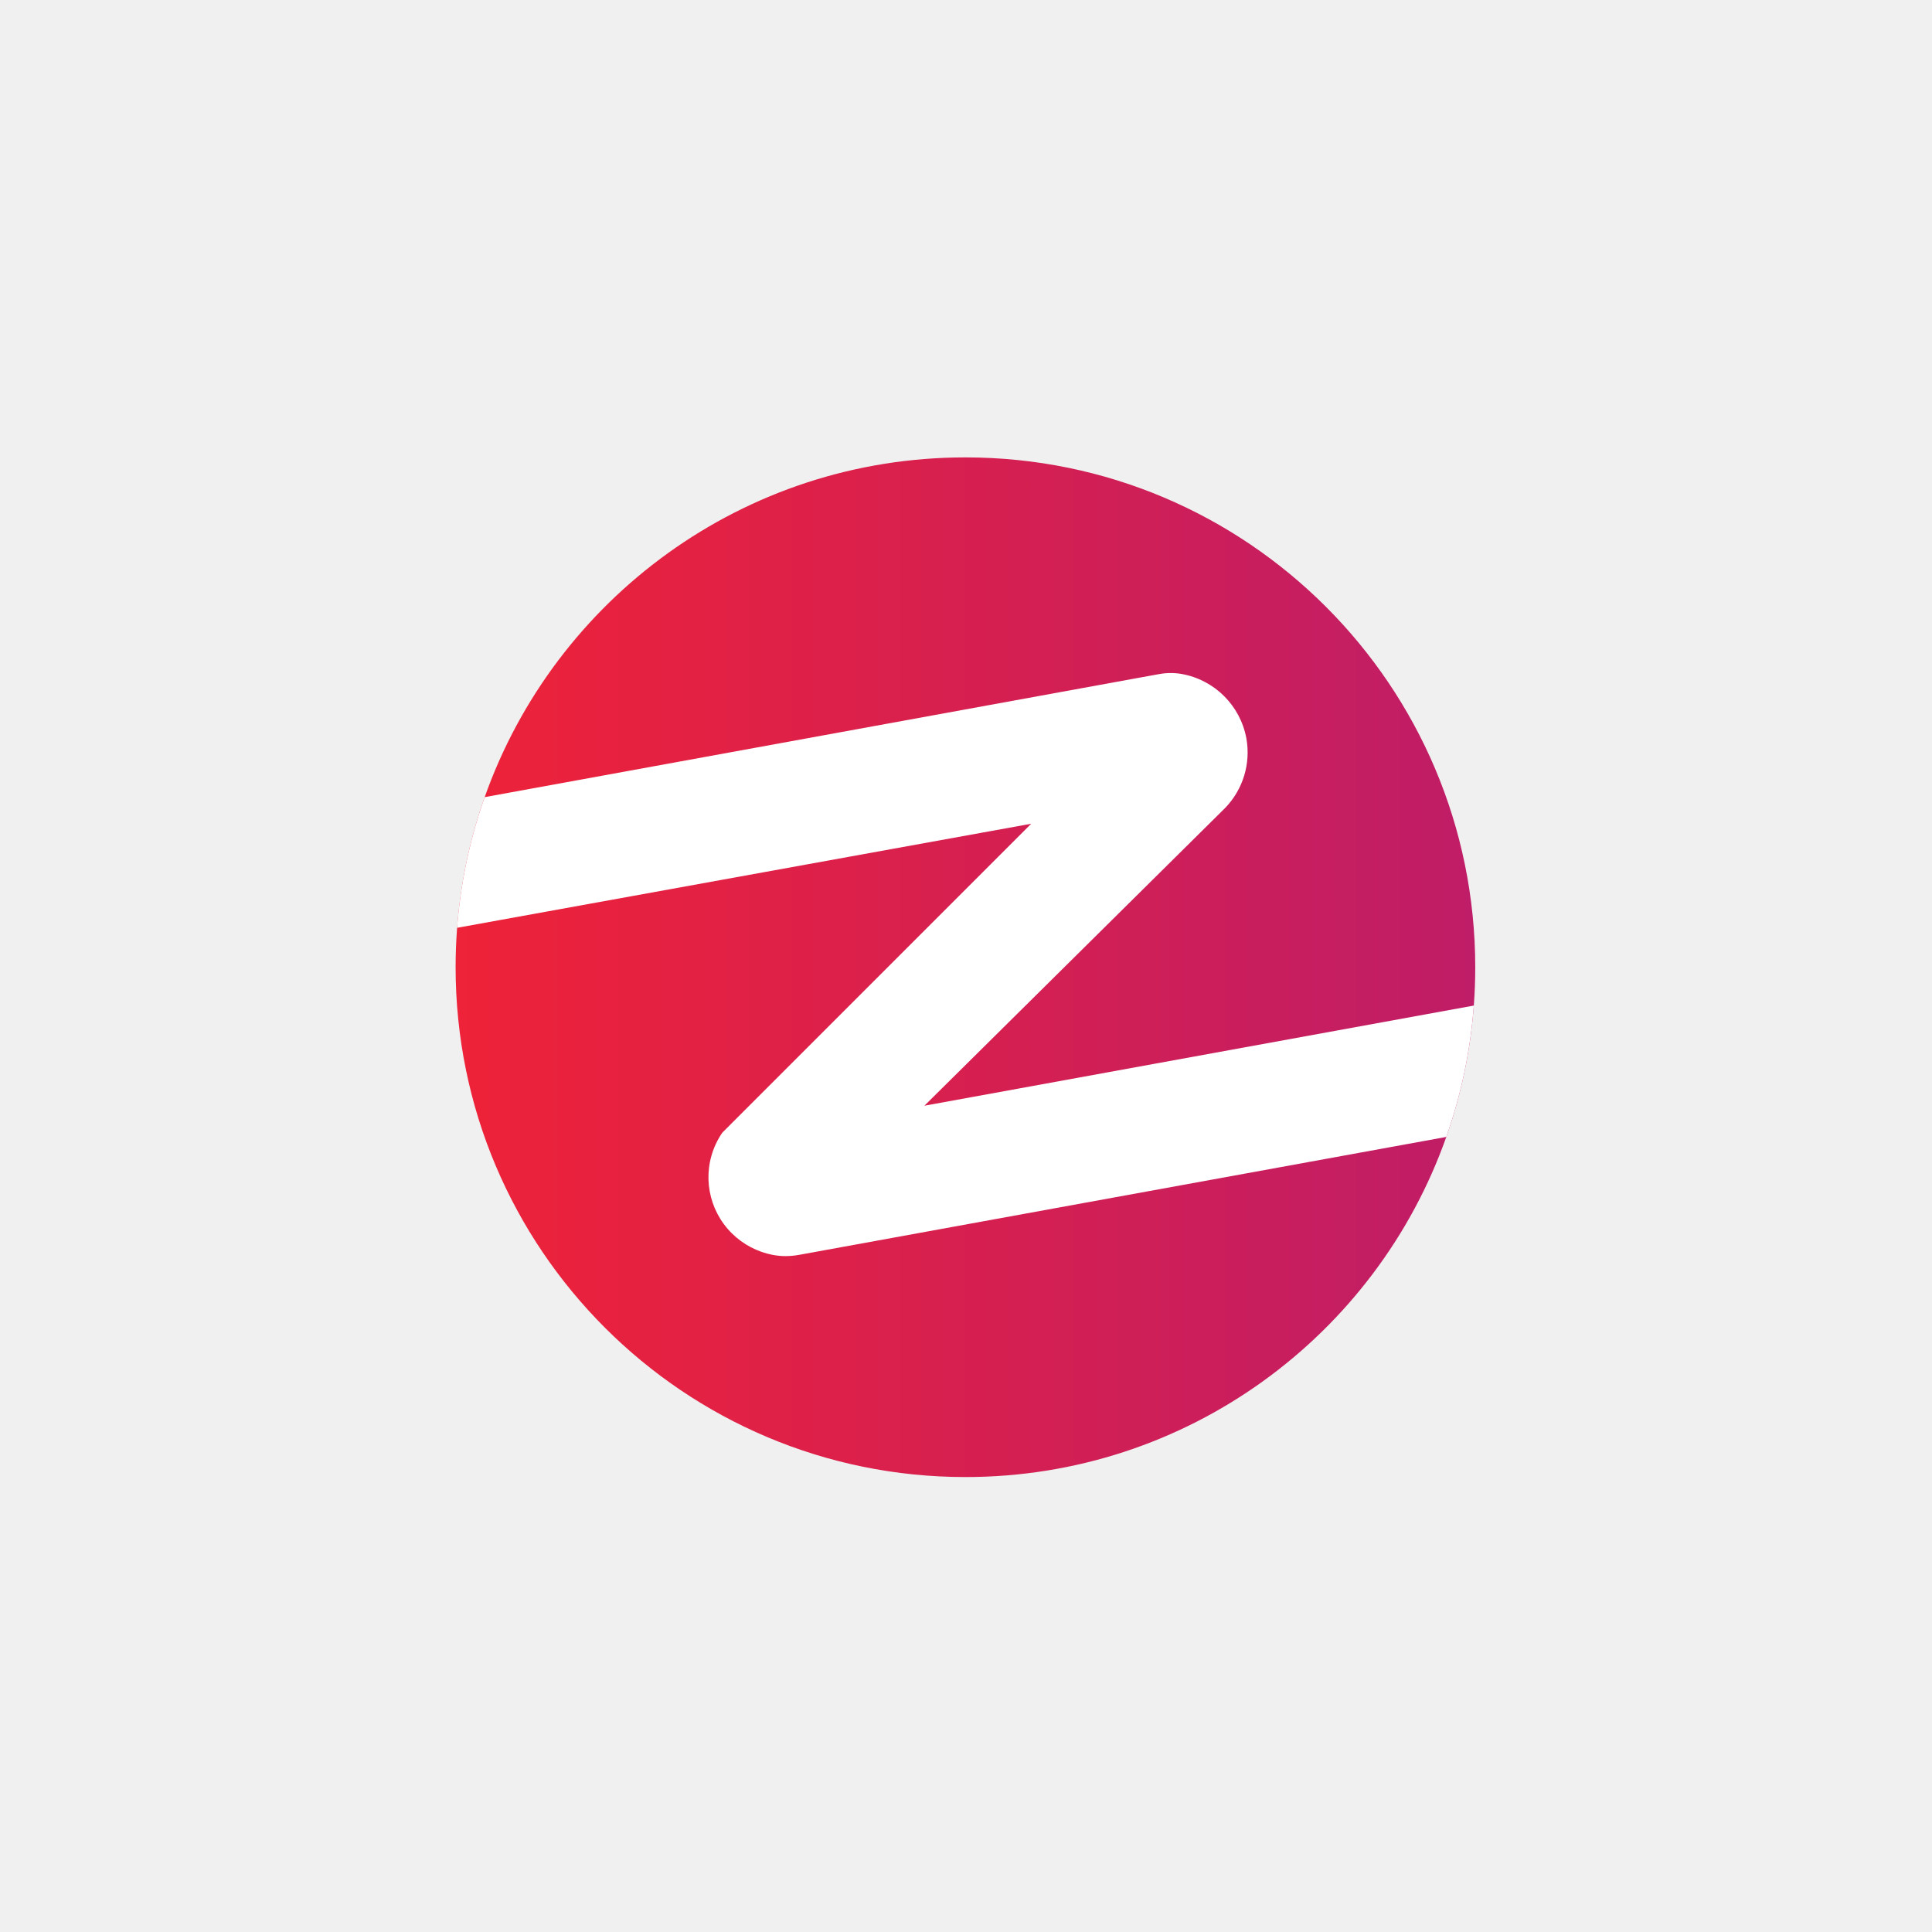
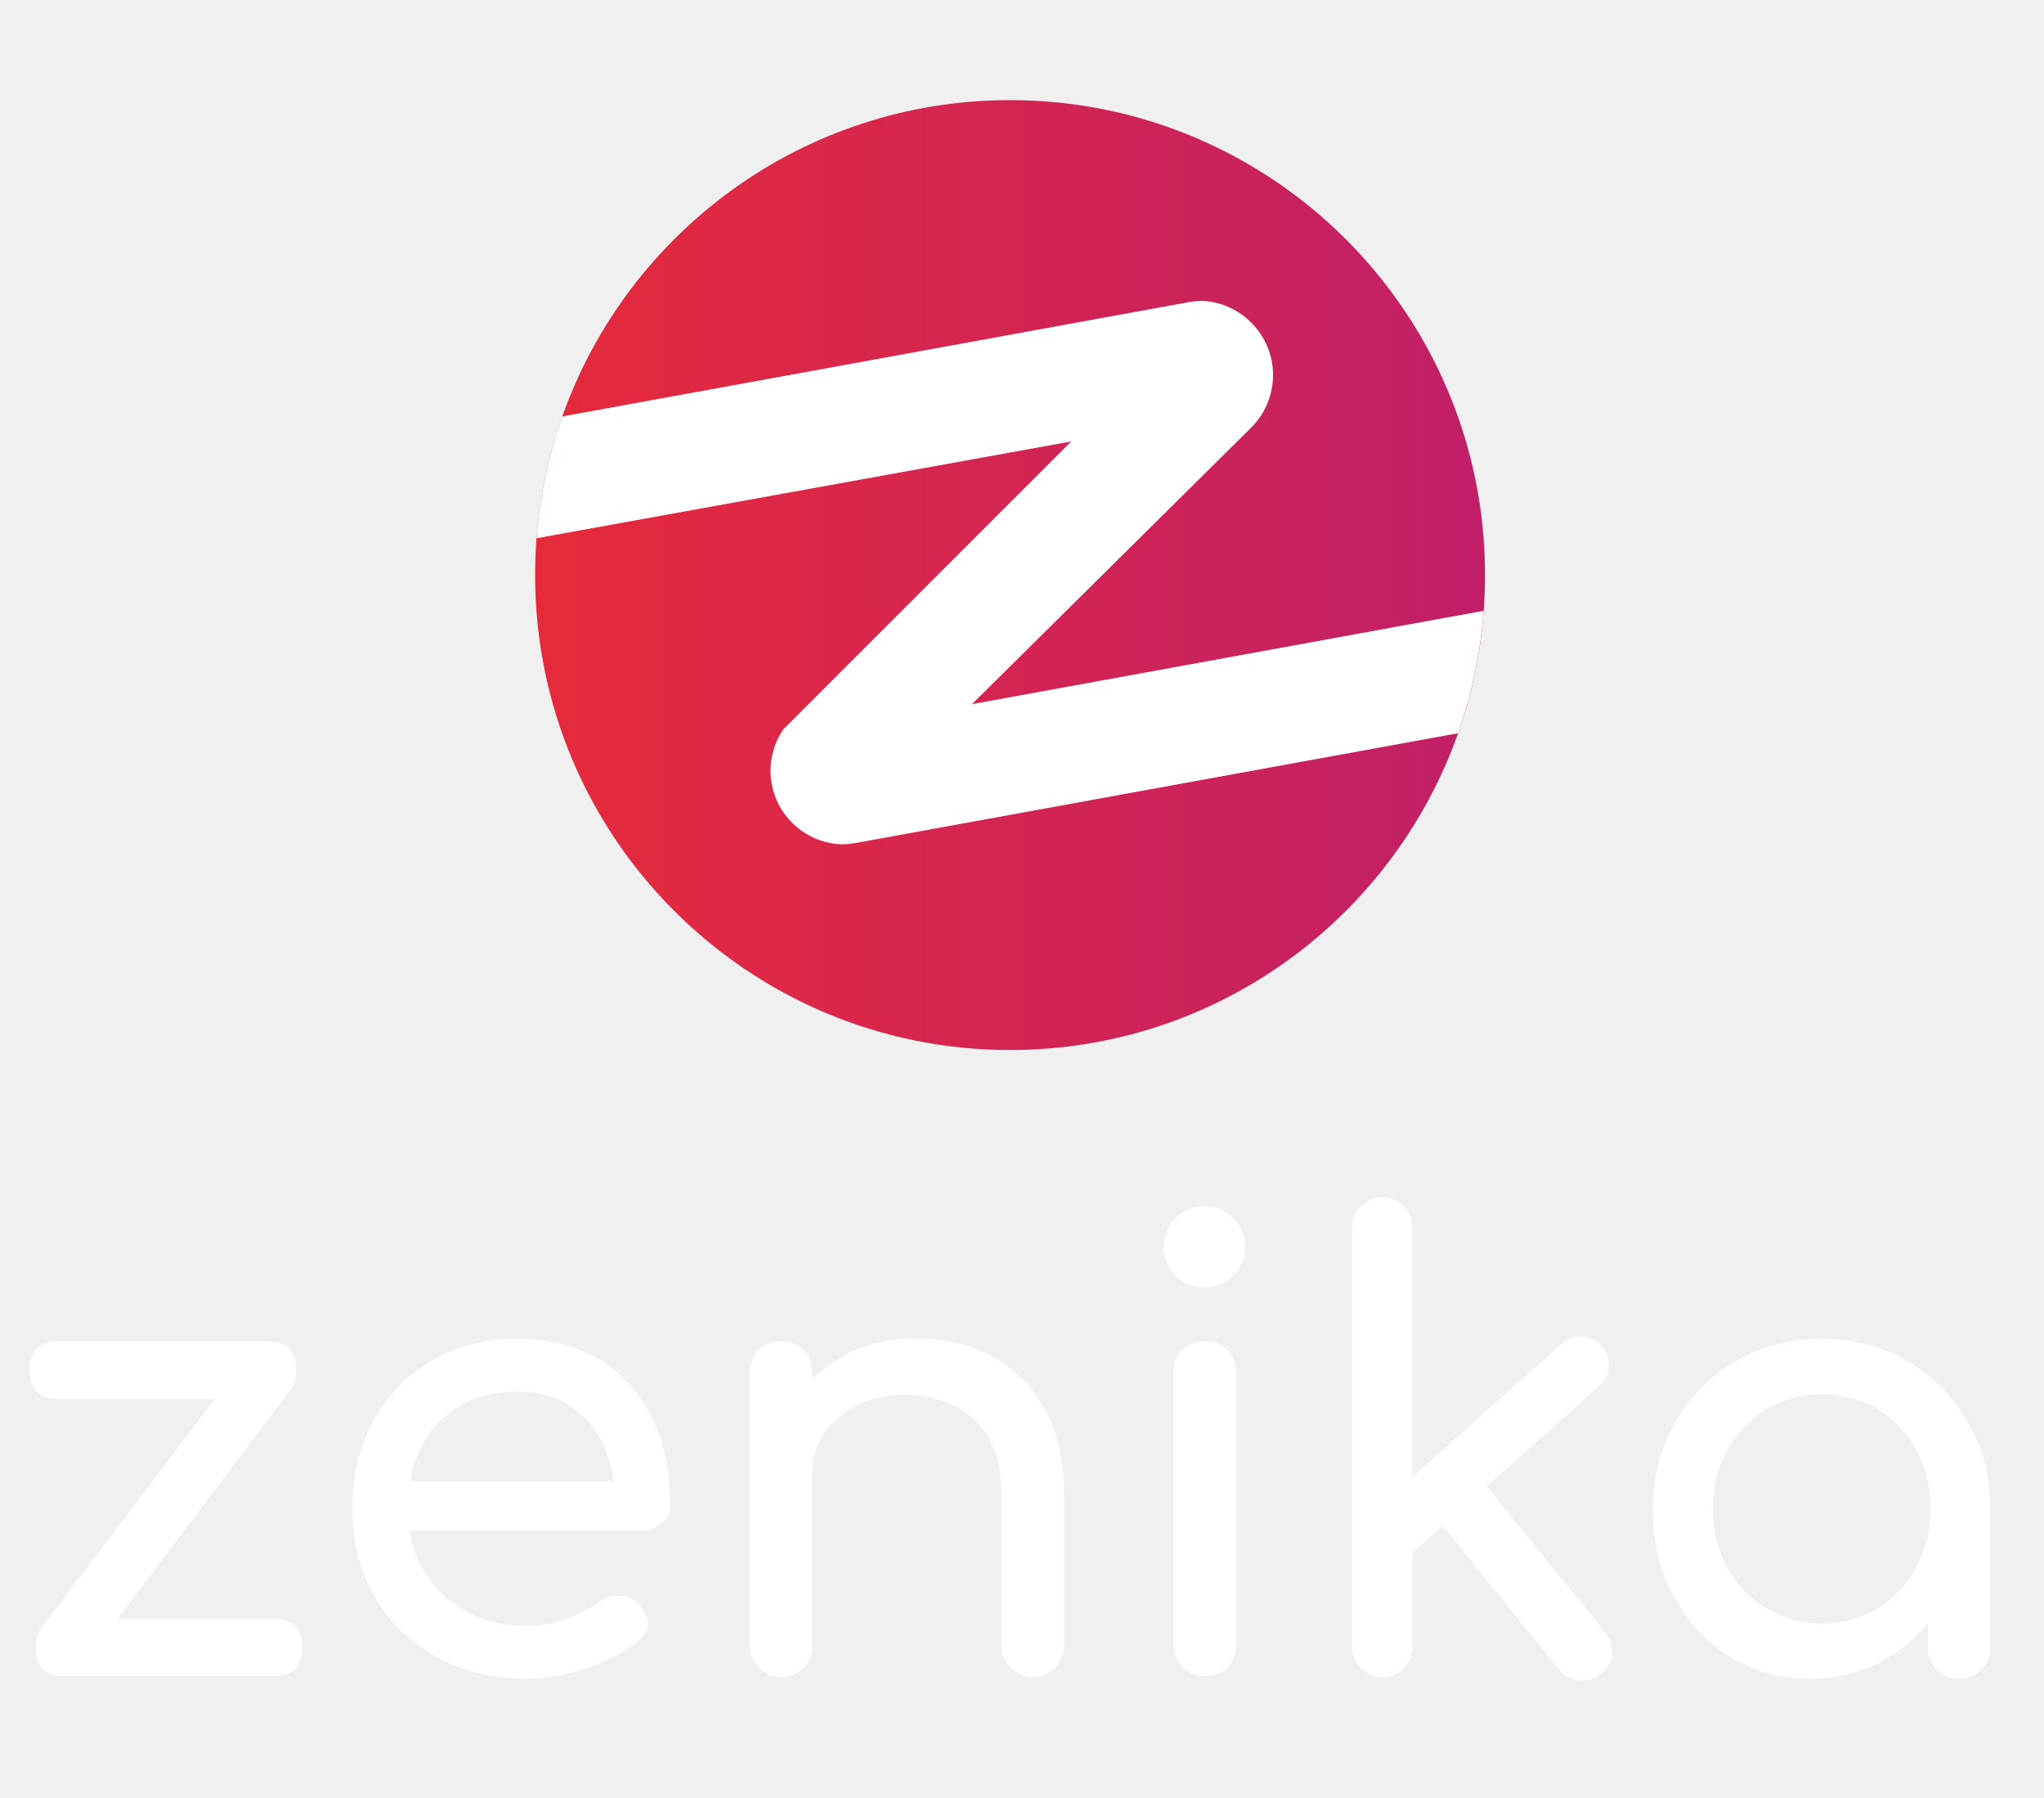
- <svg xmlns="http://www.w3.org/2000/svg" id="Calque_1" data-name="Calque 1" viewBox="0 0 963.51 963.51">
+ <svg xmlns="http://www.w3.org/2000/svg" id="Calque_1" data-name="Calque 1" viewBox="0 0 980 862">
  <defs>
-     <style>.cls-1{fill:url(#Dégradé_sans_nom_48);}.cls-2{fill:#fff;}</style>
-     <linearGradient id="Dégradé_sans_nom_48" x1="227.22" y1="482.36" x2="735.72" y2="482.36" gradientUnits="userSpaceOnUse">
-       <stop offset="0" stop-color="#ee2238" />
-       <stop offset="1" stop-color="#bf1d67" />
+     <style>.cls-1{fill:#FFFFFF;}.cls-2{fill:url(#Dégradé_sans_nom_48);}.cls-3{fill:#fff;}</style>
+     <linearGradient id="Dégradé_sans_nom_48" x1="256.56" y1="275.71" x2="711.96" y2="275.71" gradientUnits="userSpaceOnUse">
+       <stop offset="0" stop-color="#e62a3b" />
+       <stop offset="1" stop-color="#c01f68" />
    </linearGradient>
  </defs>
-   <path class="cls-1" d="M735.72,482.36q0,9.66-.71,19.13A253.26,253.26,0,0,1,721.28,567C686.4,665.83,592.2,736.62,481.47,736.62c-140.42,0-254.25-113.84-254.25-254.26q0-9.37.67-18.61c0-.37.05-.75.09-1.12a252.8,252.8,0,0,1,12.86-62.57c.3-.87.6-1.74.91-2.6,34.94-98.67,129.08-169.35,239.72-169.35C621.89,228.11,735.72,342,735.72,482.36Z" />
-   <path class="cls-2" d="M735,501.49A253.26,253.26,0,0,1,721.28,567l-316,57.58-6.7,1.22a38.24,38.24,0,0,1-6.83.63,32.56,32.56,0,0,1-6.22-.58h-.08A39.7,39.7,0,0,1,365,615.09a39.3,39.3,0,0,1-8.06-44.46,40.21,40.21,0,0,1,3.24-5.71l0,0,0,0,154.1-154.11-286,51.84-.33.06a252.8,252.8,0,0,1,12.86-62.57c.3-.87.6-1.74.91-2.6l326.8-59.63,9.65-1.75a32.13,32.13,0,0,1,11.12-.05,40,40,0,0,1,32.28,32.06,39.79,39.79,0,0,1-10.54,34.73l0,0-1.51,1.5L461,551.44Z" />
+   <path class="cls-1" d="M131.1,776.07H56.42l82.9-109.8,0,0C141,664,142,660.9,142,656.88q0-13.8-13.79-13.8H28.06q-13.8,0-13.8,13.8t13.8,13.8H103L19.84,780.47l0,0c-1.75,2.26-2.68,5.34-2.68,9.36q0,13.8,13.8,13.8H131.1q13.8,0,13.8-13.8T131.1,776.07Z" />
+   <path class="cls-1" d="M287.57,652q-16.44-10.12-39.33-10.13-23.2,0-41.1,10.42a74.07,74.07,0,0,0-28,28.77Q169,699.45,169,723.52q0,23.79,10.72,42.13a76.23,76.23,0,0,0,29.65,28.77q18.93,10.43,43.3,10.42a88.68,88.68,0,0,0,28.33-5q14.82-5,24.81-12.92,5-3.81,4.69-9.1c-.19-3.52-2-6.75-5.28-9.69a12.89,12.89,0,0,0-9-3.08,16.63,16.63,0,0,0-9.54,3.38,58,58,0,0,1-15.41,7.78,55.72,55.72,0,0,1-18.64,3.37q-16.74,0-29.65-7.34A52.91,52.91,0,0,1,196.3,733.8H307.83a13.46,13.46,0,0,0,9.69-3.67,12.32,12.32,0,0,0,3.82-9.25q0-23.19-8.66-41A66.06,66.06,0,0,0,287.57,652Zm-68,22.46q11.89-7.34,28.63-7.35,14.67,0,24.95,6.76A44.58,44.58,0,0,1,289,692.26a59.51,59.51,0,0,1,5.22,18H196.61a61,61,0,0,1,4.95-15.71A47.29,47.29,0,0,1,219.61,674.5Z" />
+   <path class="cls-1" d="M475.6,650.28q-16-8.65-36.25-8.66-19.38,0-34.94,8.51a66.69,66.69,0,0,0-15,11.16v-3.23a14.72,14.72,0,0,0-4.11-10.87q-4.11-4.11-10.86-4.11a14.81,14.81,0,0,0-10.72,4.11,14.43,14.43,0,0,0-4.25,10.87V789a15.26,15.26,0,0,0,25.83,10.71A14.79,14.79,0,0,0,389.44,789V706.2A32.61,32.61,0,0,1,395.31,687a41.81,41.81,0,0,1,15.85-13.36,49.27,49.27,0,0,1,22.31-5,53.54,53.54,0,0,1,23.93,5.14A38.84,38.84,0,0,1,474,689.47q6.17,10.56,6.16,27.3V789a15,15,0,1,0,30,0V716.77q0-24.36-9.25-41.1A62.43,62.43,0,0,0,475.6,650.28Z" />
+   <path class="cls-1" d="M577.62,643.08a14.81,14.81,0,0,0-10.72,4.11,14.44,14.44,0,0,0-4.26,10.87V788.69a15.26,15.26,0,0,0,25.84,10.72,14.81,14.81,0,0,0,4.11-10.72V658.06a14.13,14.13,0,0,0-15-15Z" />
+   <path class="cls-1" d="M577.62,578.21a19.53,19.53,0,1,0,13.65,5.72A18.63,18.63,0,0,0,577.62,578.21Z" />
+   <path class="cls-1" d="M712.79,712.6l53.88-48.09a13.68,13.68,0,0,0,4.7-9.39,13.52,13.52,0,0,0-22.9-10.57l-71.34,63.67V588.77a14.39,14.39,0,1,0-28.77,0V789.28a14.39,14.39,0,1,0,28.77,0V744.43l14.61-13,55.85,69.05a13.17,13.17,0,0,0,9.54,5.13,14.27,14.27,0,0,0,10.42-3.37q5-4.11,5.43-9.54a13.82,13.82,0,0,0-3.38-10.13Z" />
+   <path class="cls-1" d="M943.55,681.84a79.7,79.7,0,0,0-28.92-29.22q-18.21-10.71-41.1-10.71t-41.25,10.71a79.24,79.24,0,0,0-29.06,29.22q-10.72,18.48-10.72,41.68t9.84,41.54a76.19,76.19,0,0,0,26.86,29.07q17,10.71,38.46,10.71t38.46-10.71a75,75,0,0,0,18.2-16.07V789a15,15,0,1,0,29.94,0V723.52Q954.26,700.33,943.55,681.84Zm-43.3,89.39a53,53,0,0,1-53.29,0,52,52,0,0,1-18.79-19.67,57,57,0,0,1-6.9-28,57.55,57.55,0,0,1,6.9-28.33A52,52,0,0,1,847,675.52a53,53,0,0,1,53.29,0,51.27,51.27,0,0,1,18.49,19.67,58.58,58.58,0,0,1,6.75,28.33,58,58,0,0,1-6.75,28A51.2,51.2,0,0,1,900.25,771.23Z" />
+   <path class="cls-2" d="M712,275.7q0,8.66-.63,17.13a226.5,226.5,0,0,1-12.3,58.7C667.79,440,583.43,503.41,484.26,503.41c-125.76,0-227.7-102-227.7-227.71,0-5.6.21-11.16.6-16.67,0-.33,0-.67.08-1a226.5,226.5,0,0,1,11.52-56l.81-2.33C300.86,111.3,385.18,48,484.26,48,610,48,712,150,712,275.7Z" />
+   <path class="cls-3" d="M711.33,292.83a226.5,226.5,0,0,1-12.3,58.7l-283,51.57-6,1.09a33.82,33.82,0,0,1-6.11.57,29.89,29.89,0,0,1-5.57-.52h-.07a35.58,35.58,0,0,1-18.38-9.66,35.18,35.18,0,0,1-7.22-39.82,37.24,37.24,0,0,1,2.9-5.11l0,0,0,0,138-138L257.54,258l-.3,0a226.5,226.5,0,0,1,11.52-56l.81-2.33,292.68-53.41,8.64-1.56a28.75,28.75,0,0,1,10,0,35.87,35.87,0,0,1,28.91,28.71,35.64,35.64,0,0,1-9.44,31.11l0,0-1.35,1.35-133,131.72Z" />
</svg>
